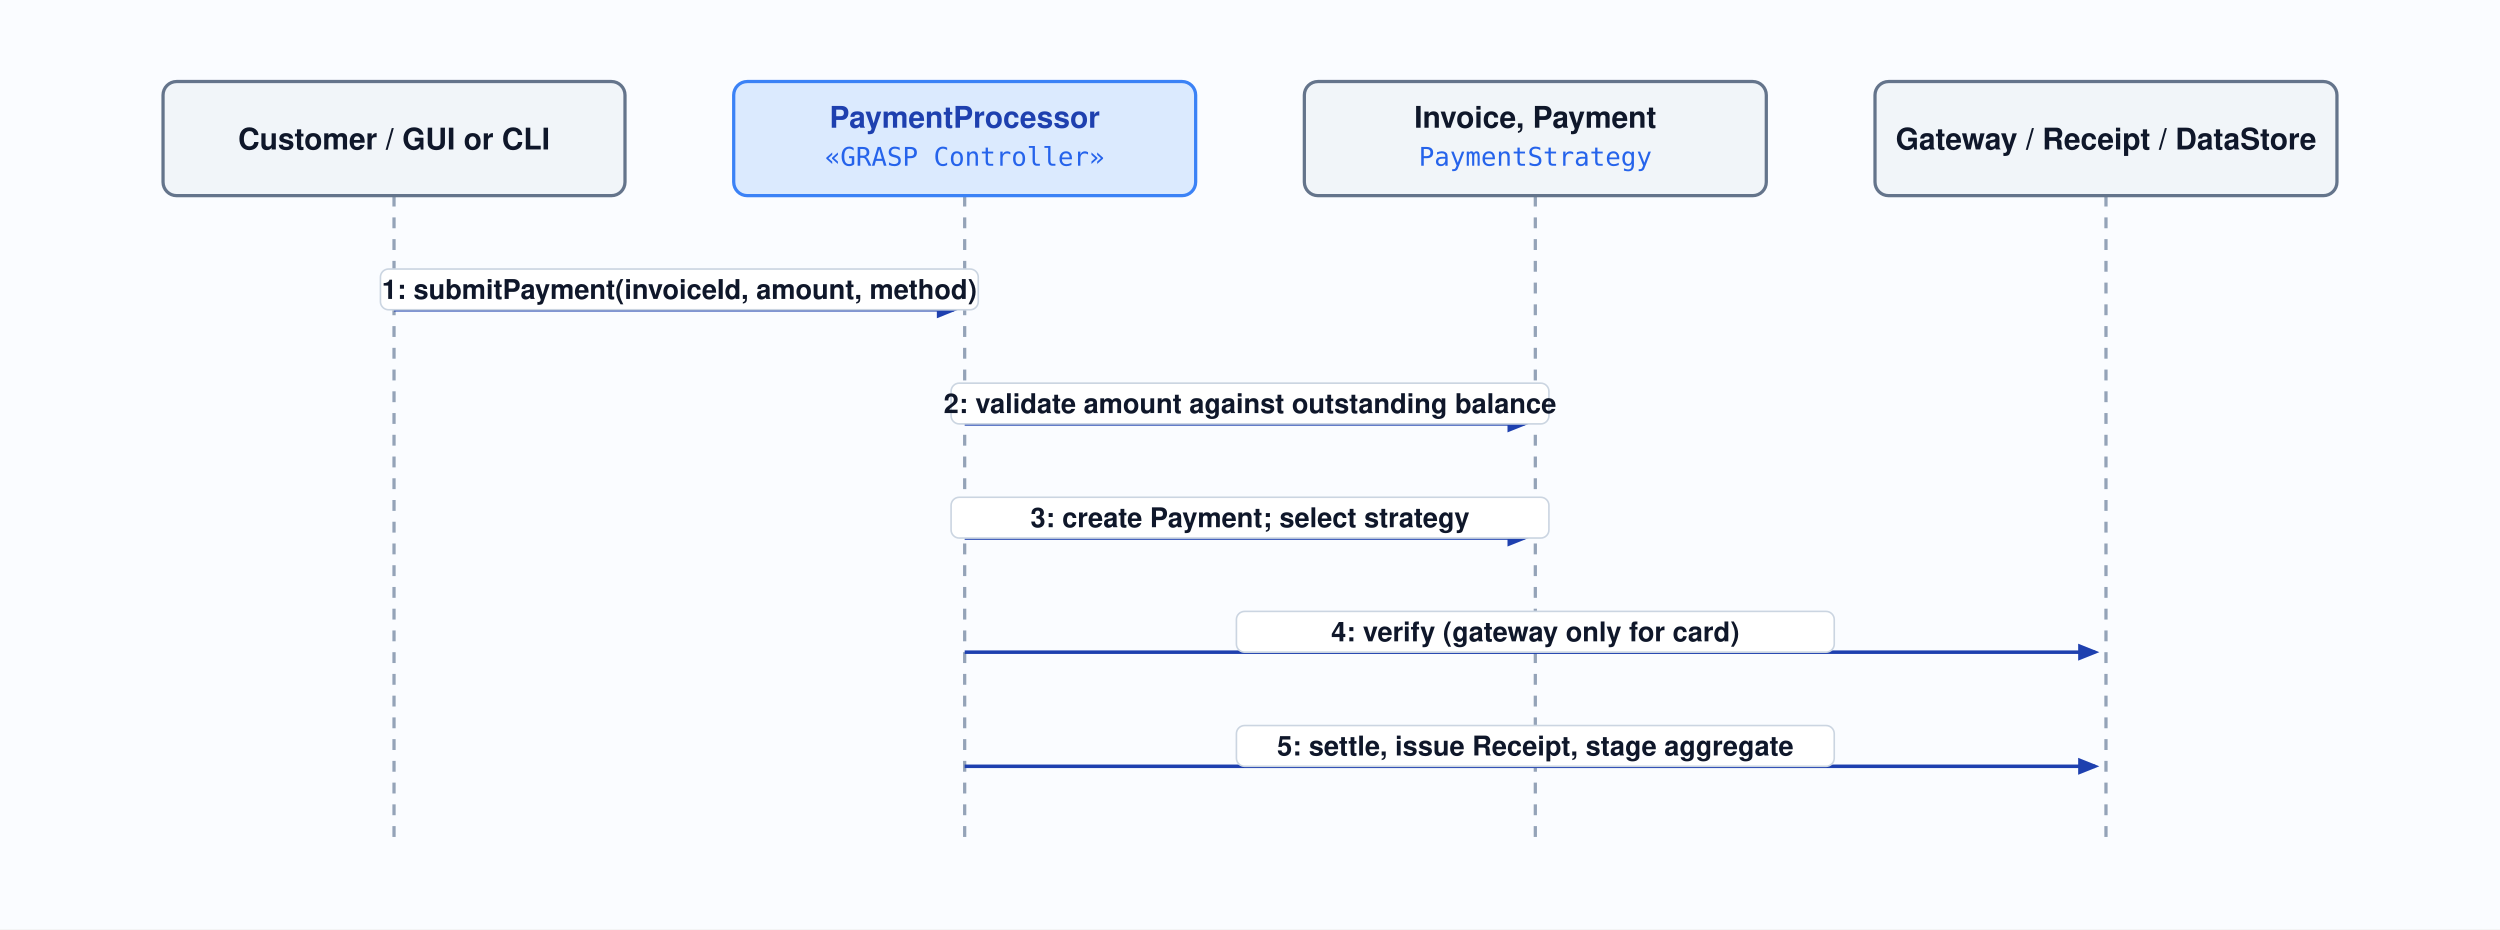
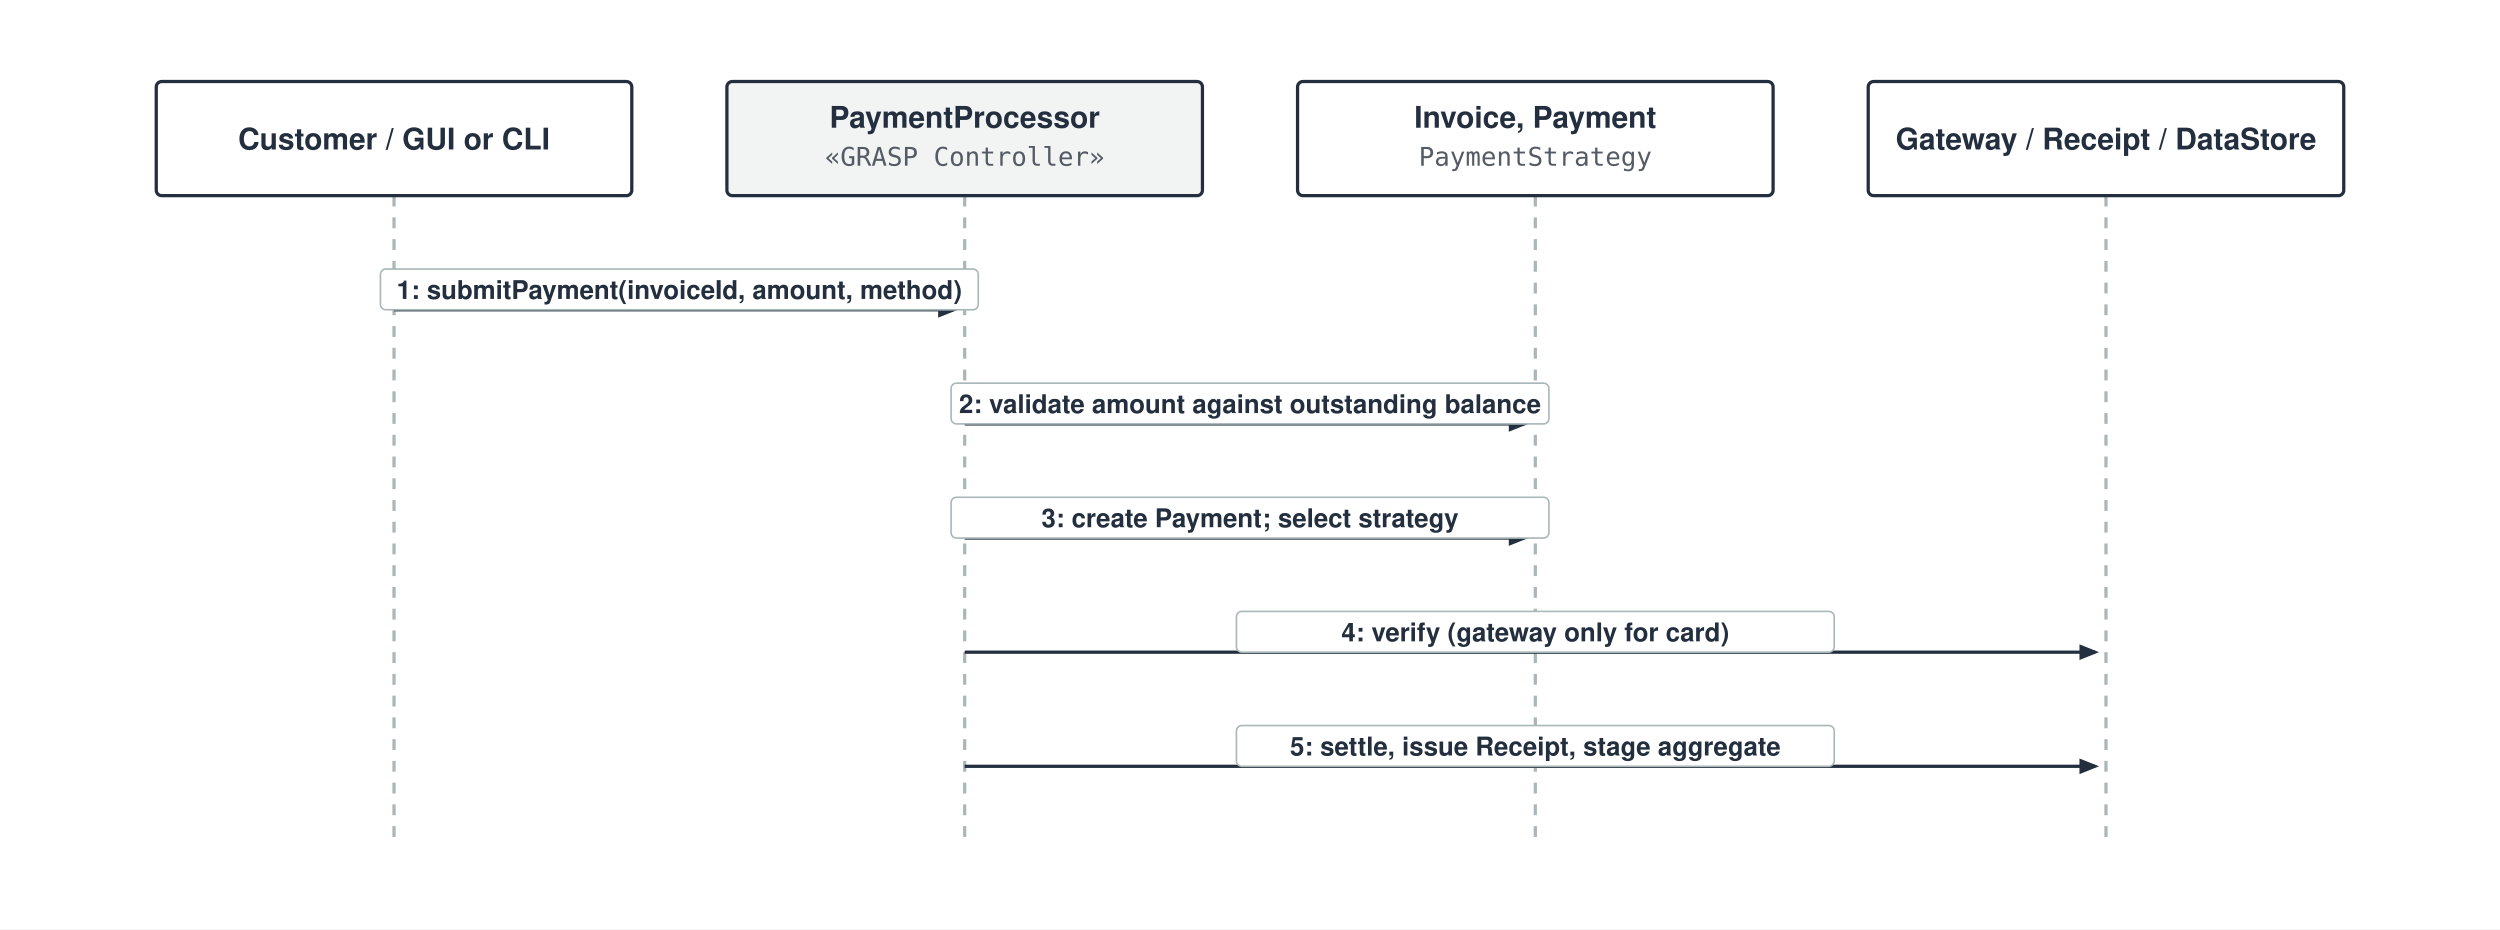
<svg xmlns="http://www.w3.org/2000/svg" viewBox="0 0 920 342" width="100%" height="100%" font-family="Segoe UI, Helvetica, Arial, sans-serif">
-   <rect width="100%" height="100%" fill="#fafcff" />
+   <rect width="100%" height="100%" fill="#ffffff" />
  <defs>
    <marker id="arrow-sync" viewBox="0 0 10 10" refX="8" refY="5" markerWidth="6" markerHeight="6" orient="auto-start-reverse">
-       <path d="M 0 1 L 10 5 L 0 9 z" fill="#1e40af" />
+       <path d="M 0 1 L 10 5 L 0 9 z" fill="#232f3e" />
    </marker>
  </defs>
-   <line x1="145.0" y1="72" x2="145.0" y2="312" stroke="#94a3b8" stroke-width="1.2" stroke-dasharray="4,4" />
-   <line x1="355.0" y1="72" x2="355.0" y2="312" stroke="#94a3b8" stroke-width="1.2" stroke-dasharray="4,4" />
-   <line x1="565.0" y1="72" x2="565.0" y2="312" stroke="#94a3b8" stroke-width="1.2" stroke-dasharray="4,4" />
-   <line x1="775.0" y1="72" x2="775.0" y2="312" stroke="#94a3b8" stroke-width="1.2" stroke-dasharray="4,4" />
-   <rect x="60.0" y="30" width="170" height="42" rx="5" fill="#f1f5f9" stroke="#64748b" stroke-width="1.2" />
-   <text x="145.0" y="55" font-size="11px" font-weight="bold" fill="#0f172a" text-anchor="middle">Customer / GUI or CLI</text>
-   <rect x="270.0" y="30" width="170" height="42" rx="5" fill="#dbeafe" stroke="#3b82f6" stroke-width="1.2" />
-   <text x="355.0" y="47" font-size="11px" font-weight="bold" fill="#1e40af" text-anchor="middle">PaymentProcessor</text>
-   <text x="355.0" y="61" font-size="9.5px" font-family="Consolas, monospace" fill="#2563eb" text-anchor="middle">«GRASP Controller»</text>
-   <rect x="480.0" y="30" width="170" height="42" rx="5" fill="#f1f5f9" stroke="#64748b" stroke-width="1.2" />
-   <text x="565.0" y="47" font-size="11px" font-weight="bold" fill="#0f172a" text-anchor="middle">Invoice, Payment</text>
-   <text x="565.0" y="61" font-size="9.5px" font-family="Consolas, monospace" fill="#2563eb" text-anchor="middle">PaymentStrategy</text>
-   <rect x="690.0" y="30" width="170" height="42" rx="5" fill="#f1f5f9" stroke="#64748b" stroke-width="1.2" />
-   <text x="775.0" y="55" font-size="11px" font-weight="bold" fill="#0f172a" text-anchor="middle">Gateway / Receipt / DataStore</text>
-   <line x1="145.0" y1="114" x2="351.0" y2="114" stroke="#1e40af" stroke-width="1.3" marker-end="url(#arrow-sync)" />
-   <rect x="140.0" y="99" width="220" height="15" rx="3" fill="#ffffff" stroke="#cbd5e1" stroke-width="0.6" />
-   <text x="250.0" y="110" font-size="10px" font-weight="bold" fill="#0f172a" text-anchor="middle">1: submitPayment(invoiceId, amount, method)</text>
-   <line x1="355.0" y1="156" x2="561.0" y2="156" stroke="#1e40af" stroke-width="1.3" marker-end="url(#arrow-sync)" />
-   <rect x="350.0" y="141" width="220" height="15" rx="3" fill="#ffffff" stroke="#cbd5e1" stroke-width="0.6" />
-   <text x="460.0" y="152" font-size="10px" font-weight="bold" fill="#0f172a" text-anchor="middle">2: validate amount against outstanding balance</text>
-   <line x1="355.0" y1="198" x2="561.0" y2="198" stroke="#1e40af" stroke-width="1.3" marker-end="url(#arrow-sync)" />
-   <rect x="350.0" y="183" width="220" height="15" rx="3" fill="#ffffff" stroke="#cbd5e1" stroke-width="0.6" />
-   <text x="460.0" y="194" font-size="10px" font-weight="bold" fill="#0f172a" text-anchor="middle">3: create Payment; select strategy</text>
-   <line x1="355.0" y1="240" x2="771.0" y2="240" stroke="#1e40af" stroke-width="1.3" marker-end="url(#arrow-sync)" />
-   <rect x="455.0" y="225" width="220" height="15" rx="3" fill="#ffffff" stroke="#cbd5e1" stroke-width="0.6" />
-   <text x="565.0" y="236" font-size="10px" font-weight="bold" fill="#0f172a" text-anchor="middle">4: verify (gateway only for card)</text>
-   <line x1="355.0" y1="282" x2="771.0" y2="282" stroke="#1e40af" stroke-width="1.3" marker-end="url(#arrow-sync)" />
-   <rect x="455.0" y="267" width="220" height="15" rx="3" fill="#ffffff" stroke="#cbd5e1" stroke-width="0.6" />
-   <text x="565.0" y="278" font-size="10px" font-weight="bold" fill="#0f172a" text-anchor="middle">5: settle, issue Receipt, stage aggregate</text>
+   <line x1="145.0" y1="72" x2="145.0" y2="312" stroke="#aab7b8" stroke-width="1.2" stroke-dasharray="4,4" />
+   <line x1="355.0" y1="72" x2="355.0" y2="312" stroke="#aab7b8" stroke-width="1.2" stroke-dasharray="4,4" />
+   <line x1="565.0" y1="72" x2="565.0" y2="312" stroke="#aab7b8" stroke-width="1.2" stroke-dasharray="4,4" />
+   <line x1="775.0" y1="72" x2="775.0" y2="312" stroke="#aab7b8" stroke-width="1.2" stroke-dasharray="4,4" />
+   <rect x="57.5" y="30" width="175" height="42" rx="2" fill="#ffffff" stroke="#232f3e" stroke-width="1.2" />
+   <text x="145.0" y="55" font-size="11px" font-weight="bold" fill="#232f3e" text-anchor="middle">Customer / GUI or CLI</text>
+   <rect x="267.5" y="30" width="175" height="42" rx="2" fill="#f2f3f3" stroke="#232f3e" stroke-width="1.2" />
+   <text x="355.0" y="47" font-size="11px" font-weight="bold" fill="#232f3e" text-anchor="middle">PaymentProcessor</text>
+   <text x="355.0" y="61" font-size="9.5px" font-family="Consolas, monospace" fill="#545b64" text-anchor="middle">«GRASP Controller»</text>
+   <rect x="477.5" y="30" width="175" height="42" rx="2" fill="#ffffff" stroke="#232f3e" stroke-width="1.2" />
+   <text x="565.0" y="47" font-size="11px" font-weight="bold" fill="#232f3e" text-anchor="middle">Invoice, Payment</text>
+   <text x="565.0" y="61" font-size="9.5px" font-family="Consolas, monospace" fill="#545b64" text-anchor="middle">PaymentStrategy</text>
+   <rect x="687.5" y="30" width="175" height="42" rx="2" fill="#ffffff" stroke="#232f3e" stroke-width="1.2" />
+   <text x="775.0" y="55" font-size="11px" font-weight="bold" fill="#232f3e" text-anchor="middle">Gateway / Receipt / DataStore</text>
+   <line x1="145.0" y1="114" x2="351.0" y2="114" stroke="#232f3e" stroke-width="1.2" marker-end="url(#arrow-sync)" />
+   <rect x="140.0" y="99" width="220" height="15" rx="2" fill="#ffffff" stroke="#aab7b8" stroke-width="0.6" />
+   <text x="250.0" y="110" font-size="9.5px" font-weight="bold" fill="#232f3e" text-anchor="middle">1: submitPayment(invoiceId, amount, method)</text>
+   <line x1="355.0" y1="156" x2="561.0" y2="156" stroke="#232f3e" stroke-width="1.2" marker-end="url(#arrow-sync)" />
+   <rect x="350.0" y="141" width="220" height="15" rx="2" fill="#ffffff" stroke="#aab7b8" stroke-width="0.6" />
+   <text x="460.0" y="152" font-size="9.5px" font-weight="bold" fill="#232f3e" text-anchor="middle">2: validate amount against outstanding balance</text>
+   <line x1="355.0" y1="198" x2="561.0" y2="198" stroke="#232f3e" stroke-width="1.2" marker-end="url(#arrow-sync)" />
+   <rect x="350.0" y="183" width="220" height="15" rx="2" fill="#ffffff" stroke="#aab7b8" stroke-width="0.6" />
+   <text x="460.0" y="194" font-size="9.5px" font-weight="bold" fill="#232f3e" text-anchor="middle">3: create Payment; select strategy</text>
+   <line x1="355.0" y1="240" x2="771.0" y2="240" stroke="#232f3e" stroke-width="1.2" marker-end="url(#arrow-sync)" />
+   <rect x="455.0" y="225" width="220" height="15" rx="2" fill="#ffffff" stroke="#aab7b8" stroke-width="0.6" />
+   <text x="565.0" y="236" font-size="9.5px" font-weight="bold" fill="#232f3e" text-anchor="middle">4: verify (gateway only for card)</text>
+   <line x1="355.0" y1="282" x2="771.0" y2="282" stroke="#232f3e" stroke-width="1.2" marker-end="url(#arrow-sync)" />
+   <rect x="455.0" y="267" width="220" height="15" rx="2" fill="#ffffff" stroke="#aab7b8" stroke-width="0.6" />
+   <text x="565.0" y="278" font-size="9.5px" font-weight="bold" fill="#232f3e" text-anchor="middle">5: settle, issue Receipt, stage aggregate</text>
</svg>
